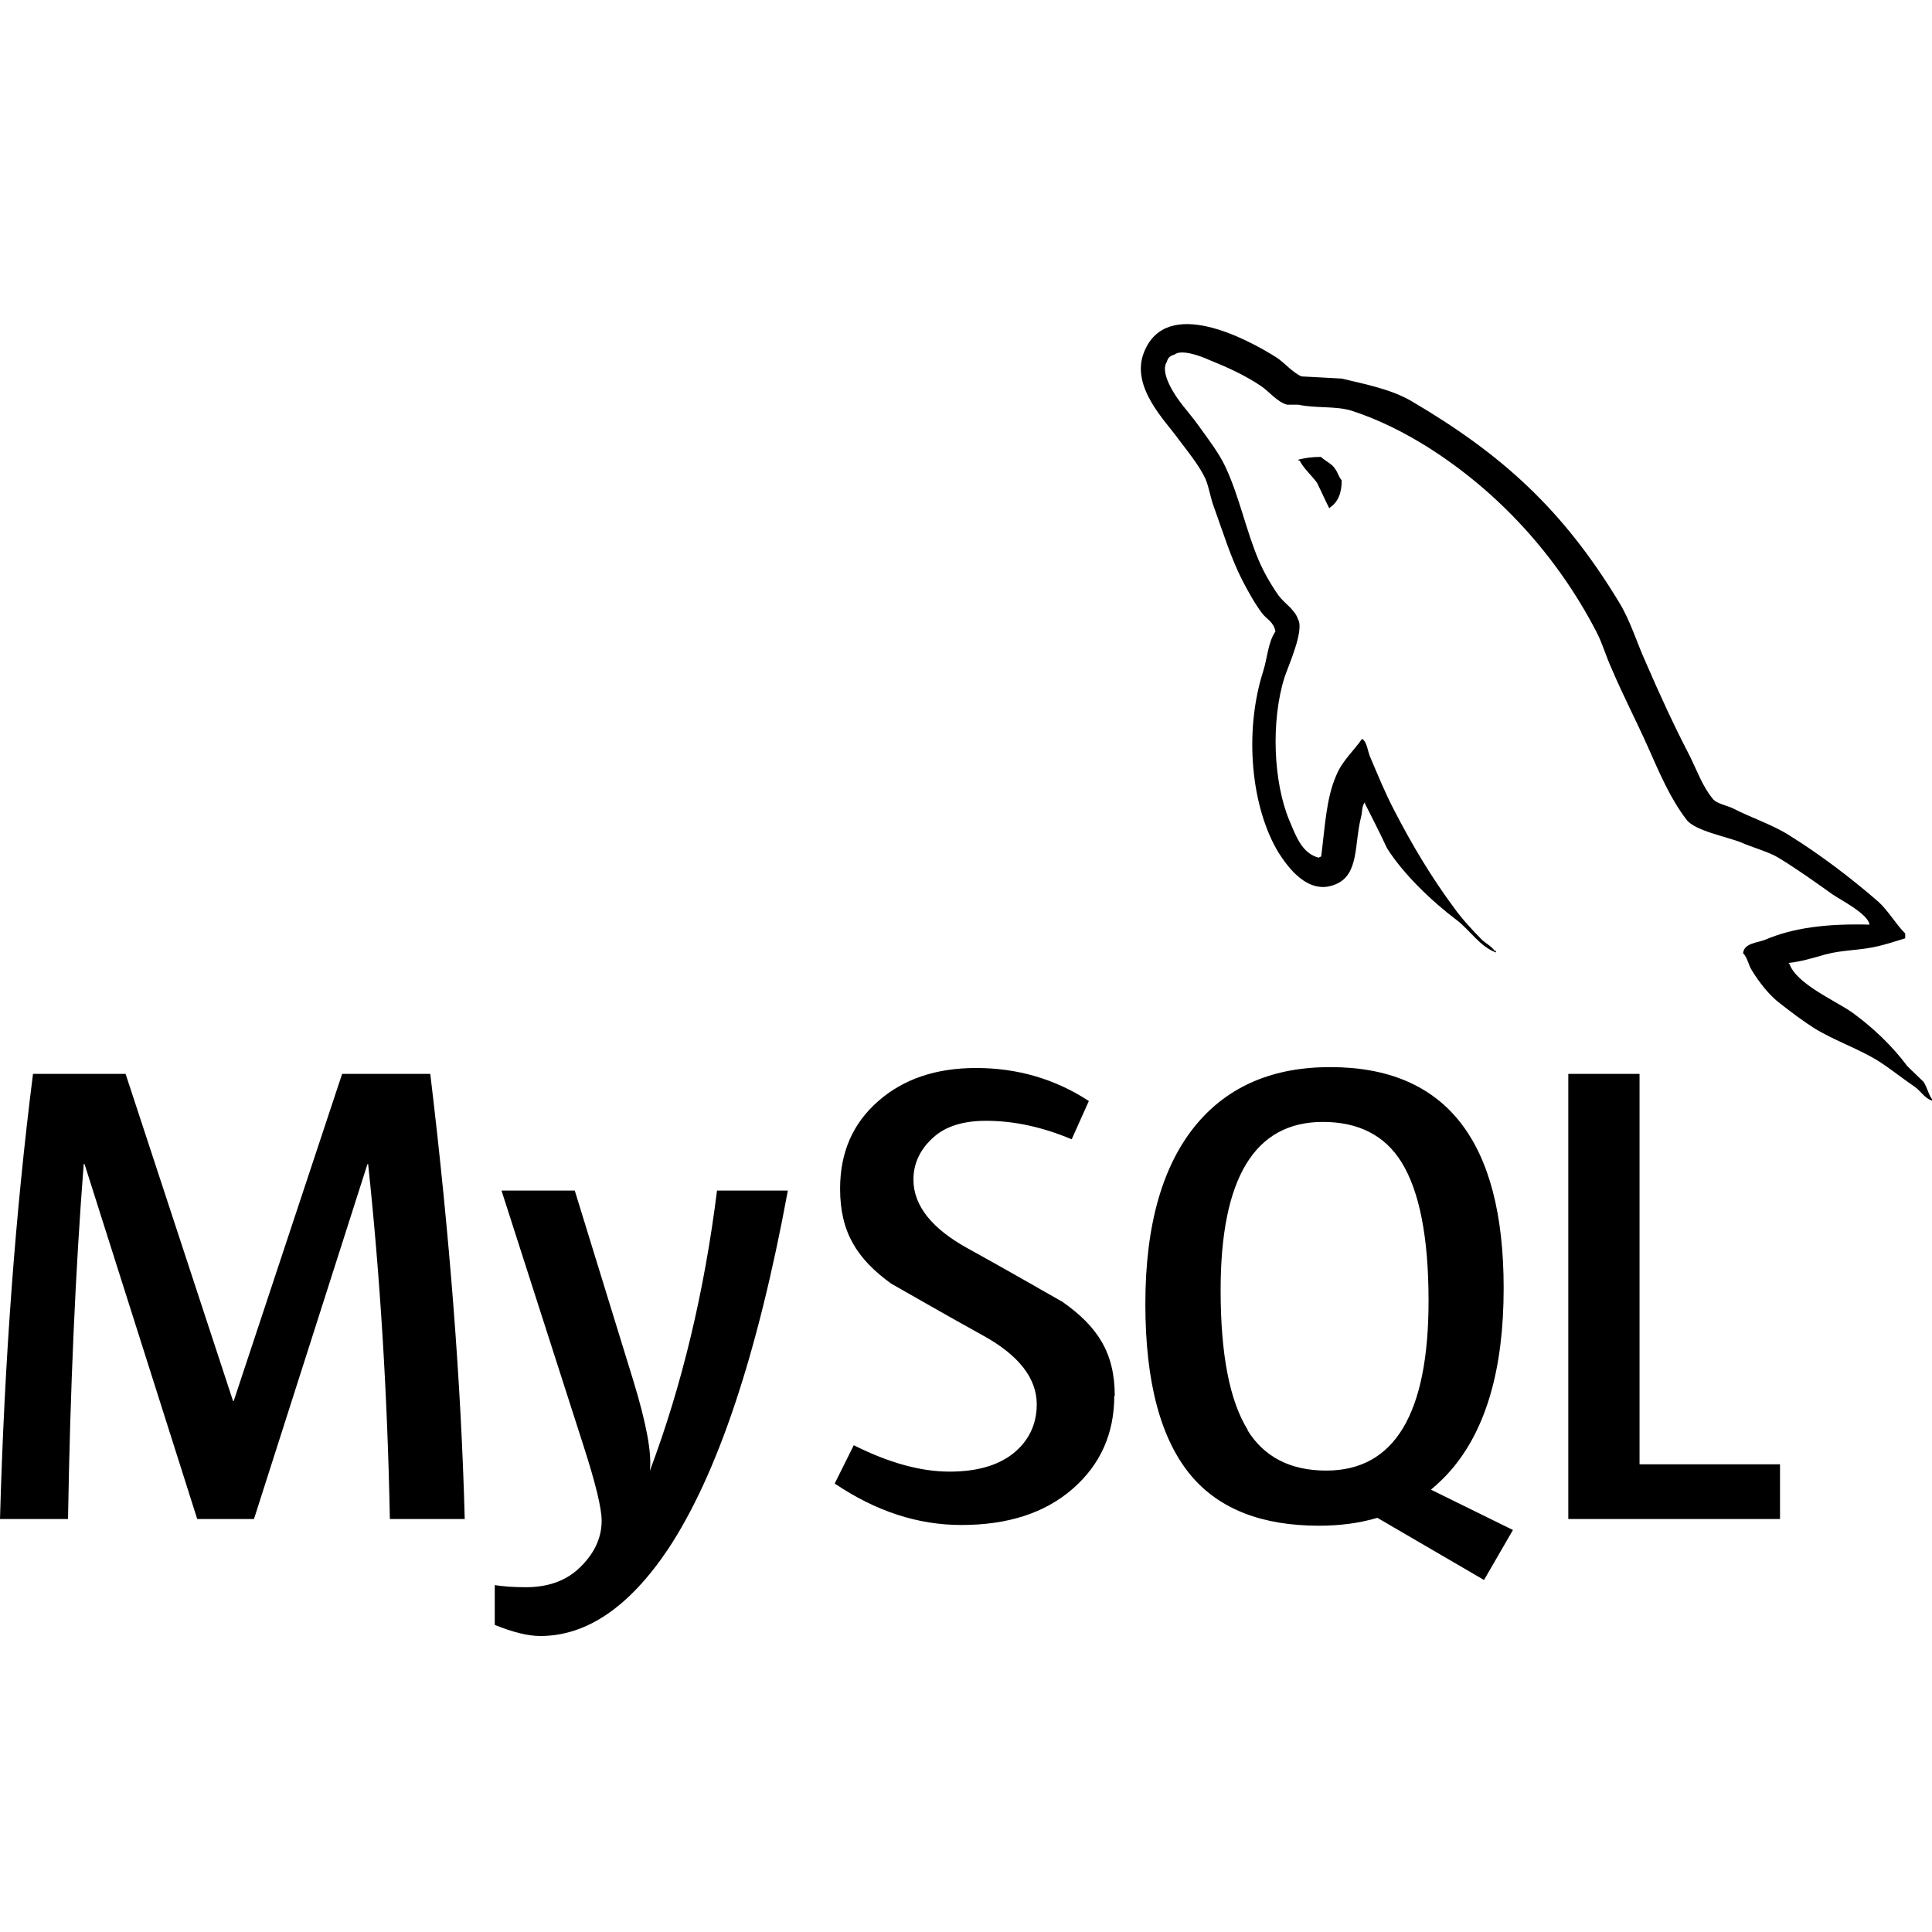
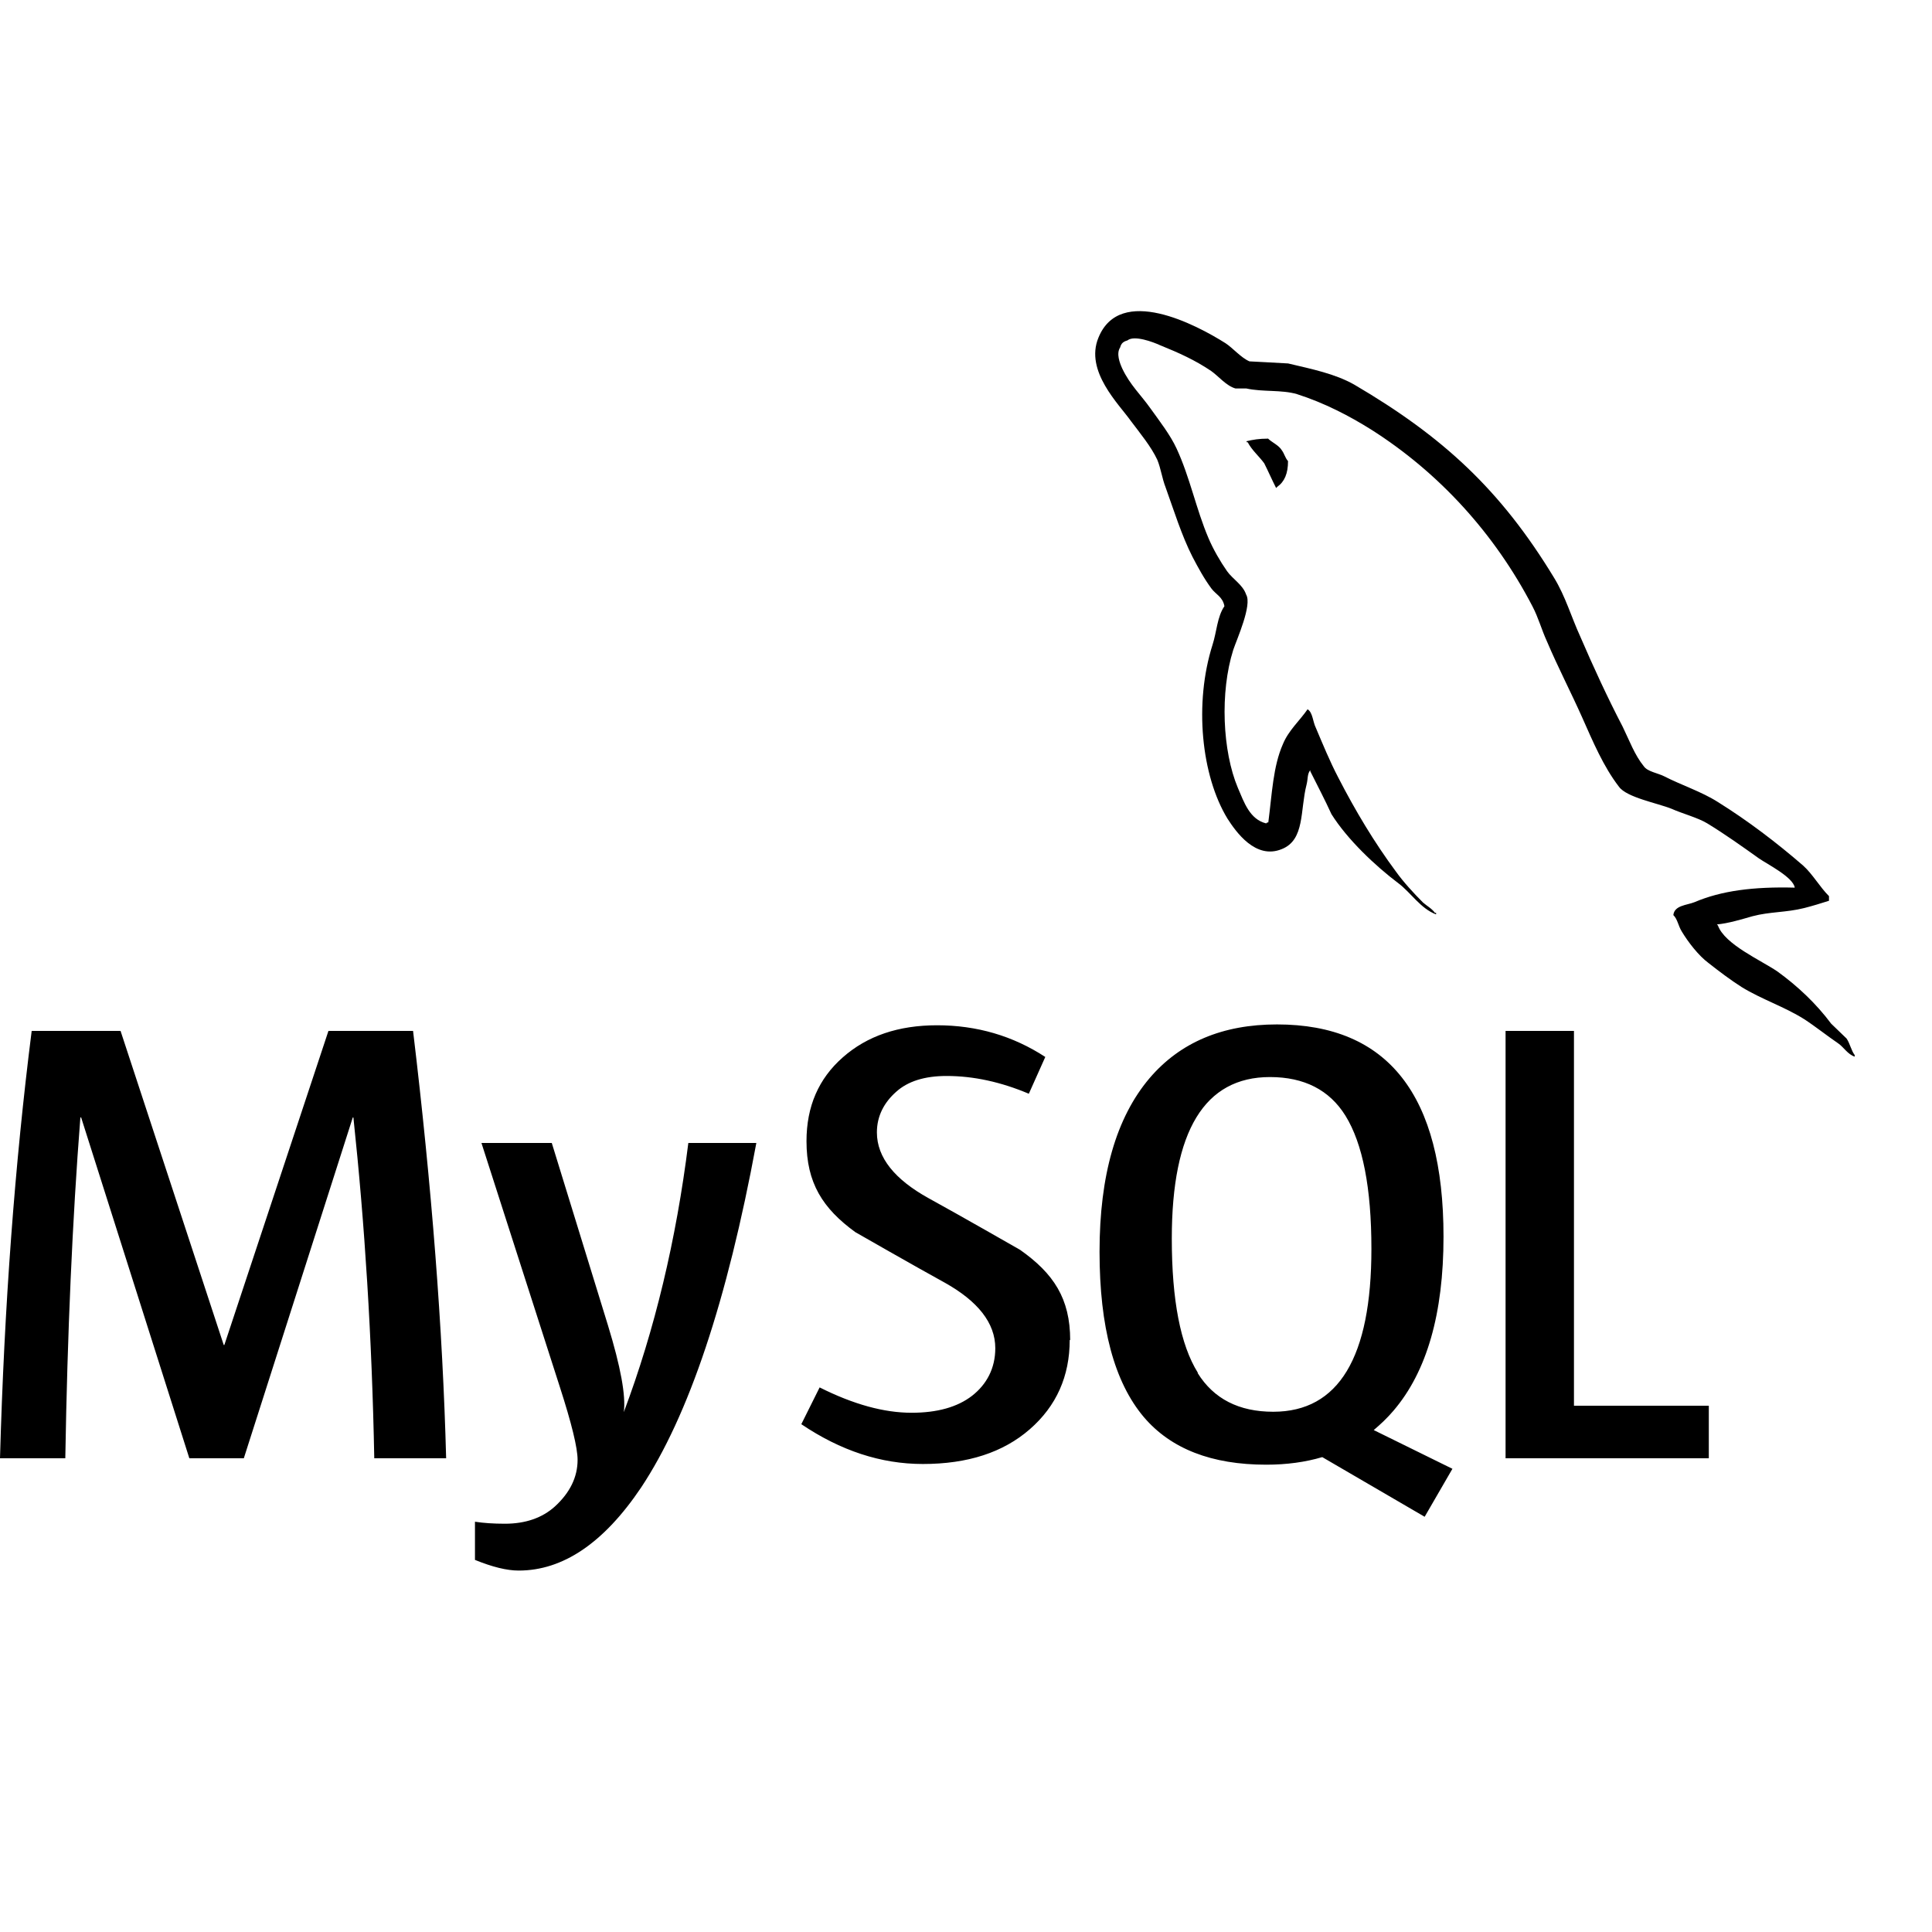
- <svg xmlns="http://www.w3.org/2000/svg" role="img" viewBox="0 0 24 24">
+ <svg xmlns="http://www.w3.org/2000/svg" role="img" viewBox="0 0 25 25" width="45" height="45">
  <path d="M16.405 5.676c-.115 0-.193.014-.274.033v.013h.014c.054.104.146.18.214.273.054.107.1.214.154.32l.014-.015c.094-.066.14-.172.14-.333-.04-.047-.046-.094-.08-.14-.04-.067-.126-.1-.18-.153zM5.77 18.87h-.927c-.03-1.562-.123-3.03-.27-4.41h-.008l-1.41 4.41H2.45l-1.4-4.41h-.01c-.103 1.323-.168 2.793-.195 4.41H0c.055-1.966.192-3.81.41-5.53h1.15l1.335 4.064h.008L4.25 13.34h1.095c.242 2.015.384 3.86.428 5.53zm4.017-4.08c-.378 2.045-.876 3.533-1.492 4.46-.482.716-1.01 1.073-1.583 1.073-.153 0-.34-.046-.566-.138v-.494c.11.017.24.026.386.026.268 0 .483-.075.647-.222.197-.18.295-.382.295-.605 0-.155-.077-.47-.23-.944L6.23 14.79h.91l.727 2.36c.164.536.233.91.205 1.123.4-1.064.678-2.227.835-3.483h.88zM22.112 18.87h-2.63v-5.53h.885v4.85h1.745zM18.792 19.005l-1.016-.5c.09-.076.177-.158.255-.25.433-.506.648-1.258.648-2.253 0-1.83-.718-2.746-2.155-2.746-.704 0-1.254.232-1.65.697-.43.508-.646 1.256-.646 2.245 0 .972.19 1.686.574 2.14.35.41.877.615 1.583.615.264 0 .506-.033.725-.098l1.325.772.36-.622zM15.5 17.763c-.225-.36-.337-.94-.337-1.736 0-1.393.424-2.09 1.27-2.09.443 0 .77.167.977.5.224.362.336.936.336 1.723 0 1.404-.424 2.108-1.27 2.108-.445 0-.77-.167-.978-.5zM13.842 17.338c0 .47-.172.856-.516 1.156s-.803.45-1.384.45c-.543 0-1.064-.172-1.573-.515l.237-.476c.438.22.833.328 1.19.328.332 0 .593-.073.783-.22.188-.147.3-.354.3-.615 0-.33-.23-.61-.648-.845-.388-.213-1.163-.657-1.163-.657-.422-.307-.632-.636-.632-1.177 0-.45.157-.81.47-1.085.315-.278.72-.415 1.22-.415.512 0 .98.136 1.4.41l-.213.476c-.36-.152-.715-.23-1.064-.23-.283 0-.502.068-.654.206-.153.136-.248.31-.248.524 0 .328.234.61.666.85.393.215 1.187.67 1.187.67.433.305.648.63.648 1.168zM23.224 11.486c-.535-.014-.95.04-1.297.188-.1.04-.26.04-.274.167.055.053.063.14.11.214.08.134.218.313.346.407.14.11.28.216.427.31.26.16.555.255.81.416.145.094.293.213.44.313.073.05.12.14.214.172v-.02c-.046-.06-.06-.147-.105-.214-.067-.067-.134-.127-.2-.193-.194-.26-.435-.487-.695-.675-.214-.146-.682-.35-.77-.595l-.013-.014c.146-.013.32-.066.46-.106.227-.06.435-.047.67-.106.106-.027.213-.06.32-.094v-.06c-.12-.12-.21-.283-.334-.395-.34-.295-.717-.582-1.104-.823-.21-.134-.476-.22-.697-.334-.08-.04-.214-.06-.26-.127-.12-.146-.19-.34-.275-.514-.192-.368-.38-.775-.547-1.163-.12-.262-.193-.523-.34-.763-.69-1.137-1.437-1.826-2.586-2.5-.247-.14-.543-.2-.856-.274-.167-.008-.334-.02-.5-.027-.11-.047-.216-.174-.31-.235-.38-.24-1.364-.76-1.644-.072-.18.434.267.862.422 1.082.115.153.26.328.34.5.047.116.06.235.107.356.106.294.207.622.347.897.073.14.153.287.247.413.054.073.146.107.167.227-.094.136-.1.334-.154.5-.24.757-.146 1.693.194 2.25.107.166.362.534.703.393.3-.12.234-.5.32-.835.02-.08.007-.133.048-.187v.015c.094.188.188.367.274.555.206.328.566.668.867.895.16.12.287.328.487.402v-.02h-.015c-.043-.058-.1-.086-.154-.133-.12-.12-.255-.267-.35-.4-.28-.377-.527-.79-.747-1.218-.11-.21-.202-.436-.29-.643-.04-.08-.04-.2-.107-.24-.1.146-.247.273-.32.453-.127.288-.14.642-.188 1.01-.027.007-.014 0-.027.014-.214-.052-.287-.274-.367-.46-.2-.475-.233-1.238-.06-1.785.047-.14.247-.582.167-.716-.042-.127-.174-.2-.247-.303-.087-.124-.18-.285-.24-.427-.16-.374-.24-.788-.414-1.162-.08-.173-.22-.354-.334-.513-.127-.18-.267-.307-.368-.52-.033-.073-.08-.194-.027-.274.014-.054.042-.075.094-.09.088-.072.335.022.422.062.247.1.455.194.662.334.094.066.195.193.315.226h.14c.214.047.455.014.655.073.355.114.675.28.962.46.876.556 1.596 1.345 2.085 2.286.08.154.115.295.188.455.14.33.313.663.455.982.14.315.275.636.476.897.1.14.502.213.682.286.133.06.34.115.46.188.23.14.454.3.67.454.11.076.443.243.463.378z" />
</svg>
